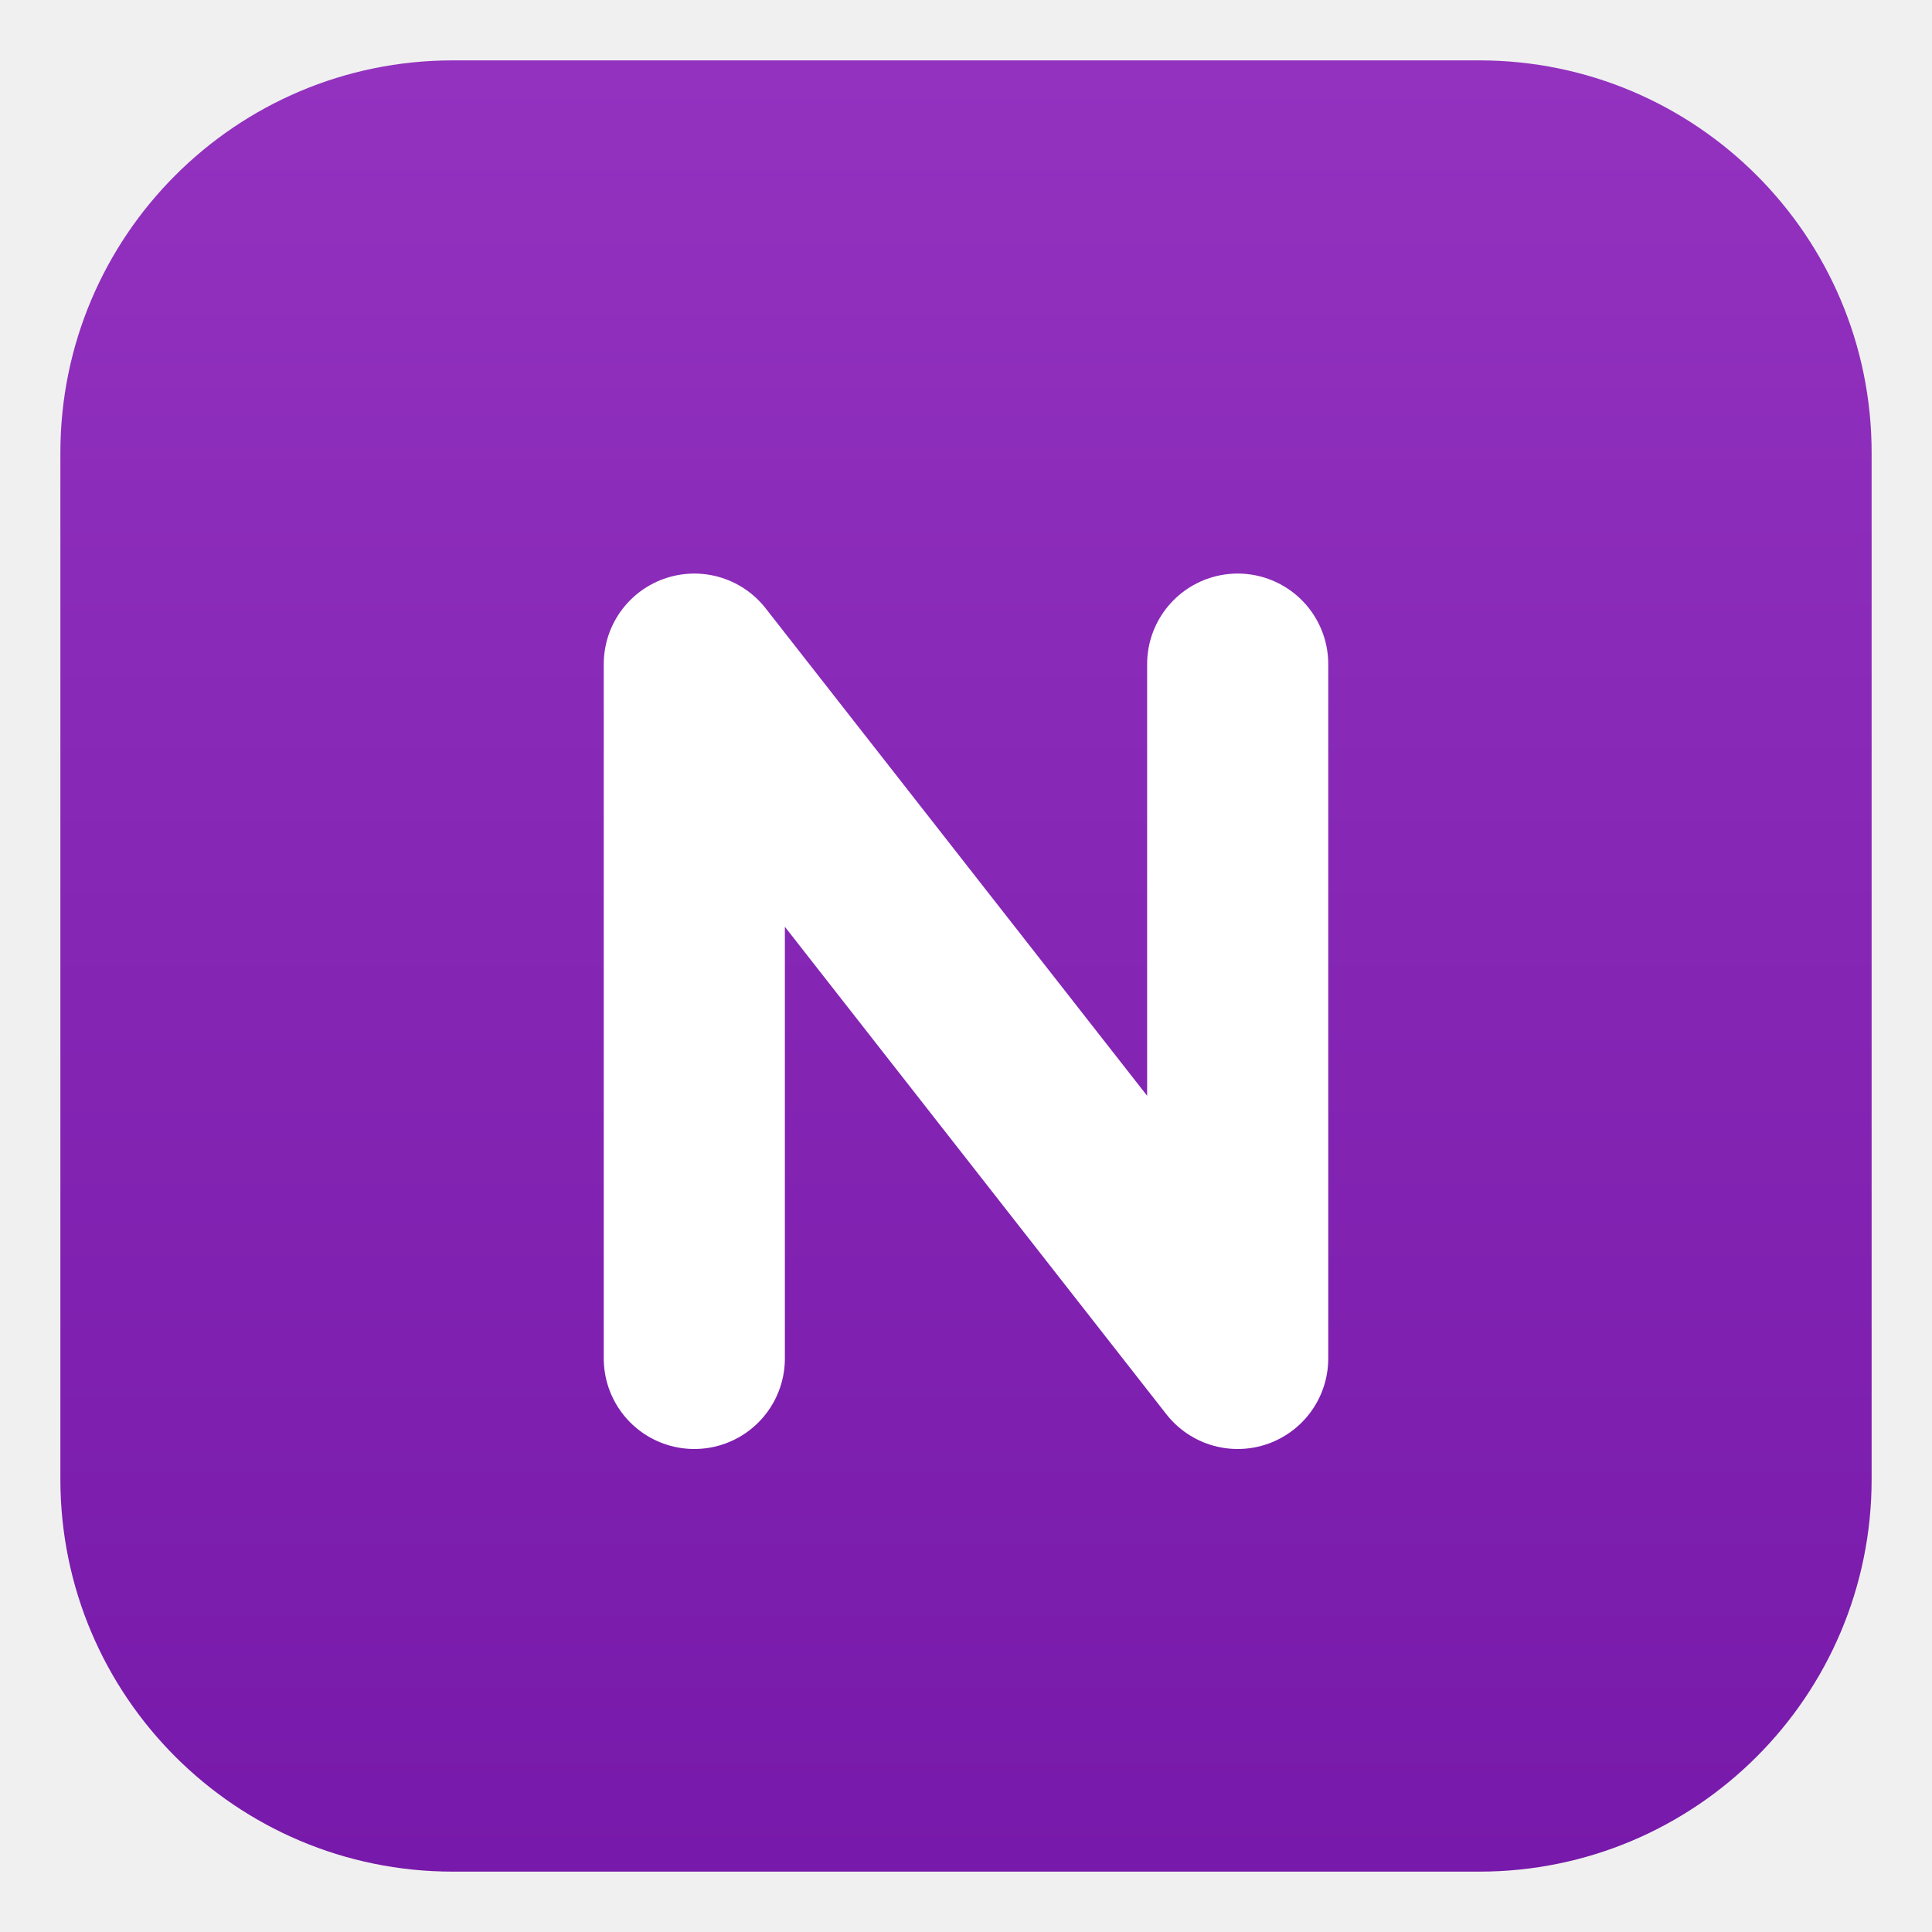
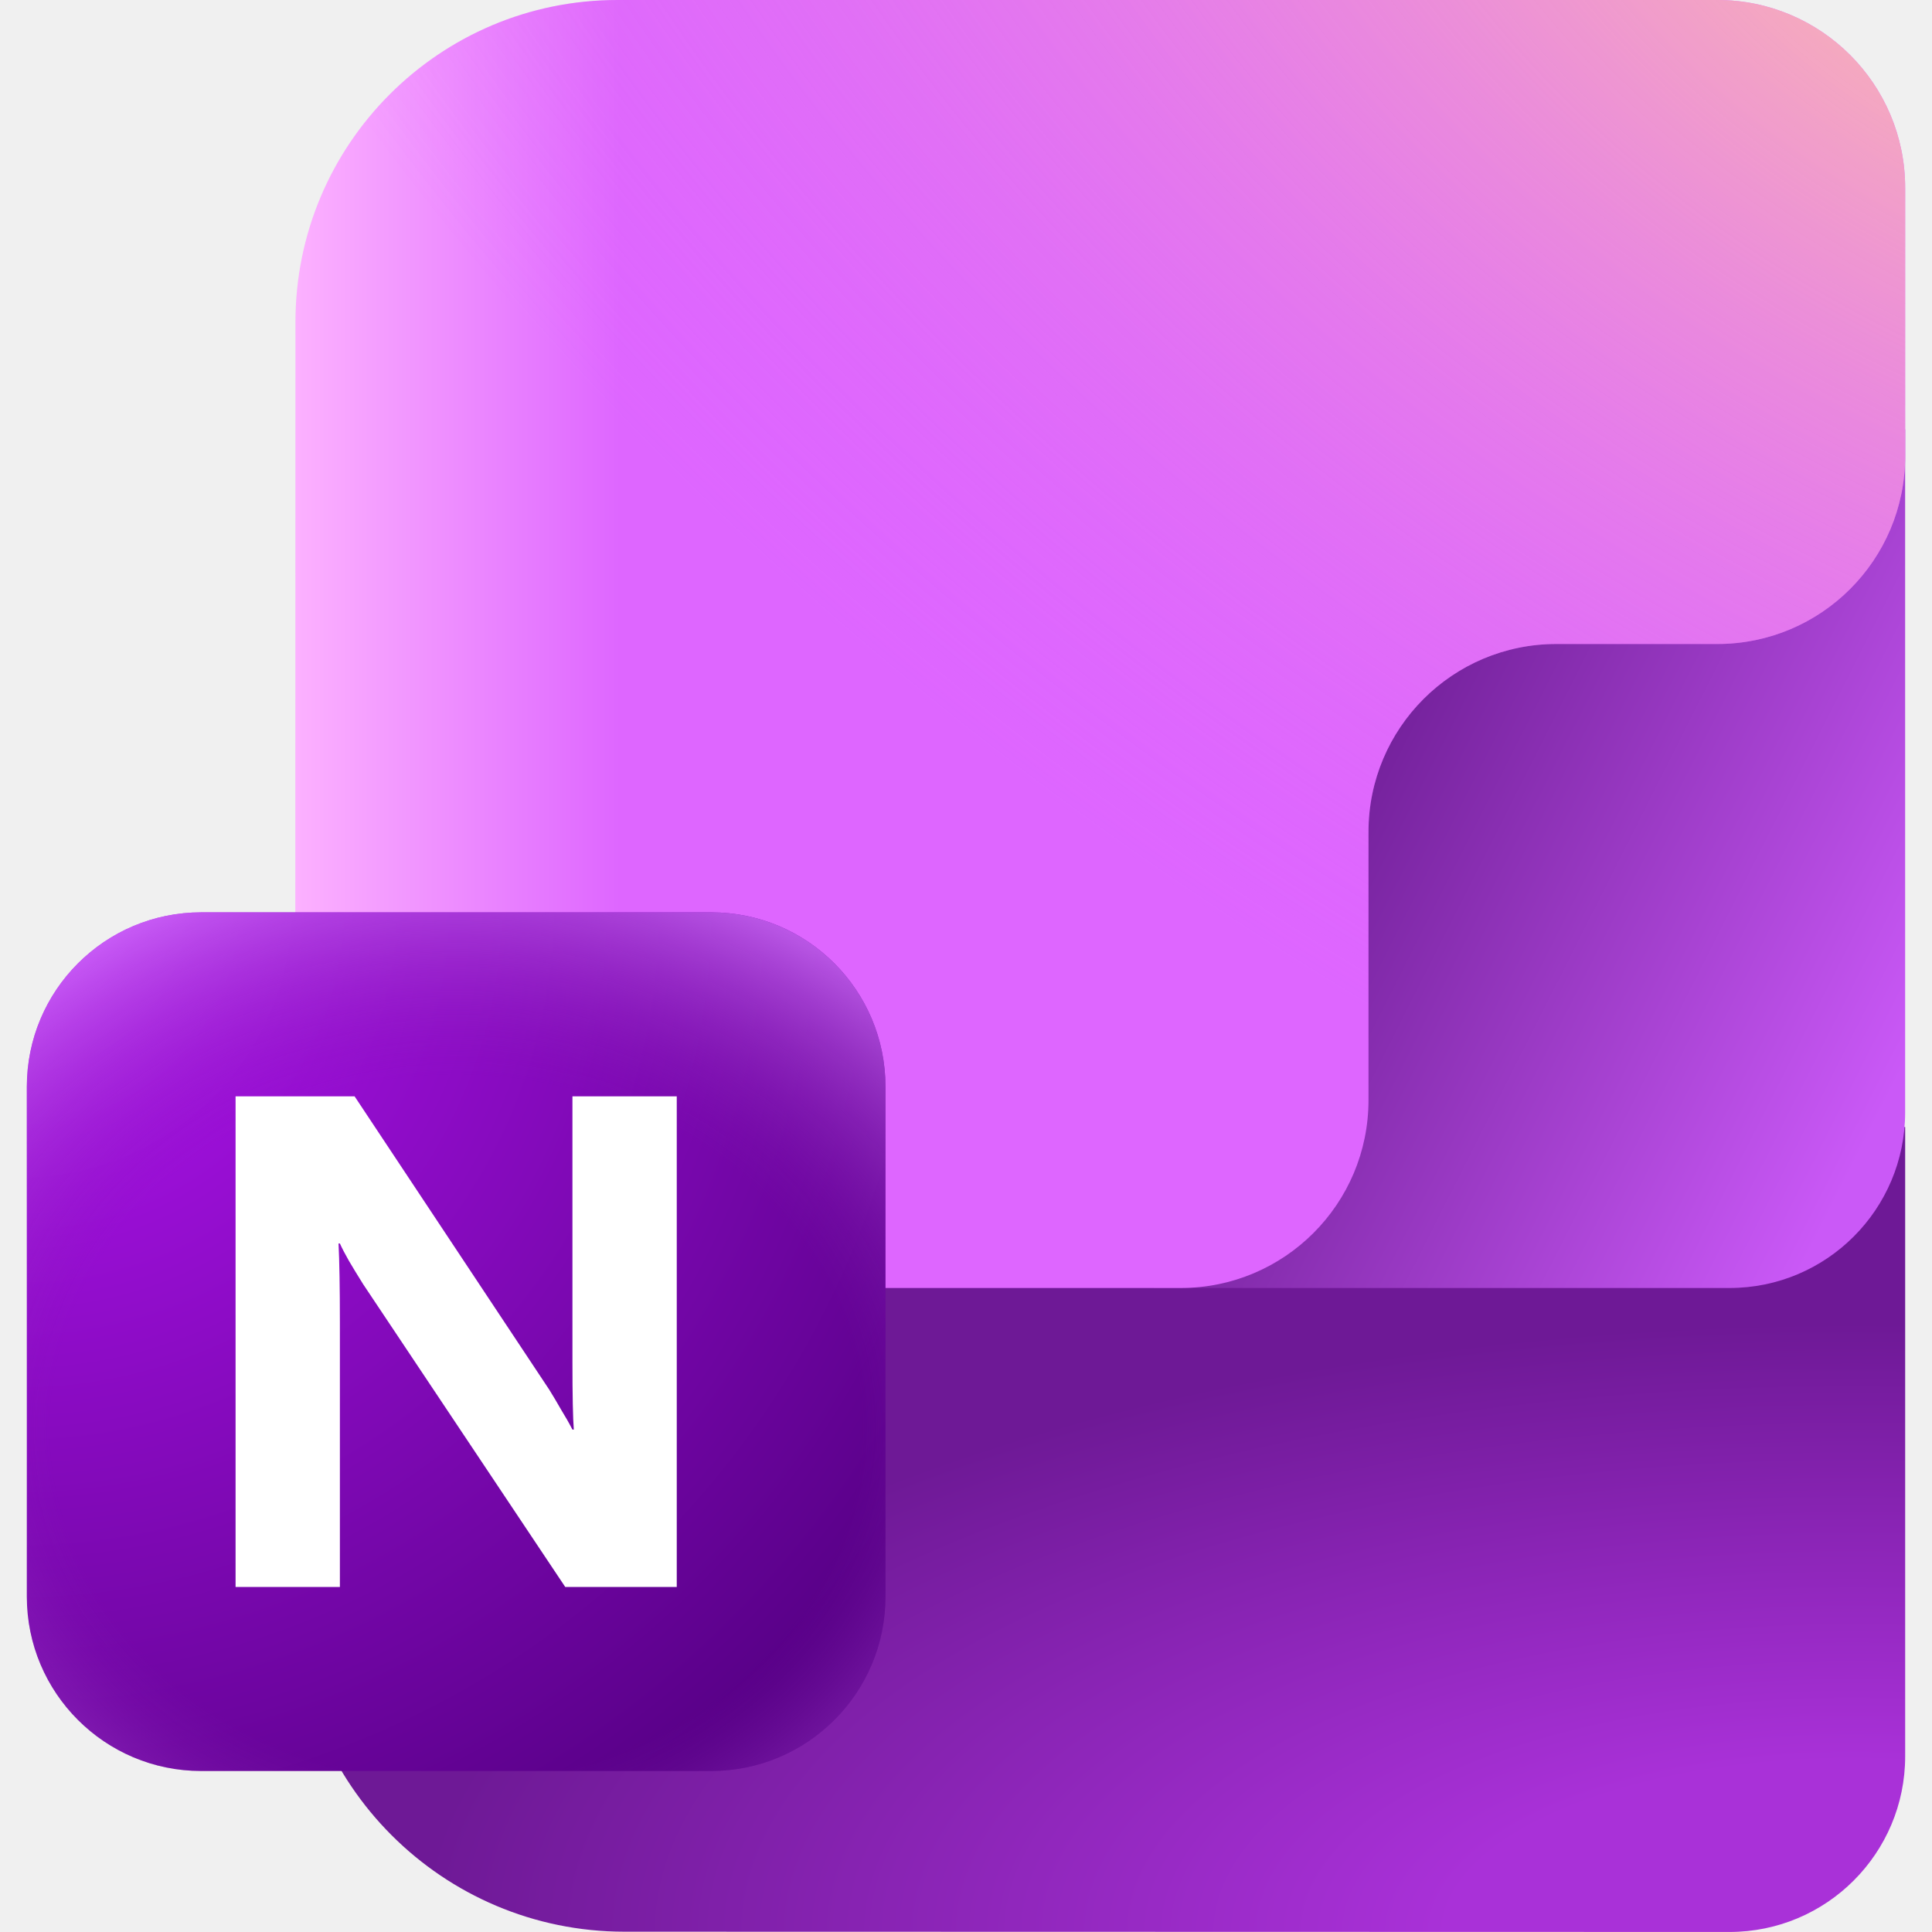
- <svg xmlns="http://www.w3.org/2000/svg" viewBox="0 0 64 64">
-   <defs>
-     <linearGradient id="g" x1="0" y1="0" x2="0" y2="1">
-       <stop offset="0" stop-color="#9332bf" />
-       <stop offset="1" stop-color="#7719aa" />
-     </linearGradient>
-   </defs>
-   <rect x="2" y="2" width="60" height="60" rx="13" fill="url(#g)" />
-   <path d="M23 45 L23 22 L41 45 L41 22" fill="none" stroke="#fff" stroke-width="6" stroke-linecap="round" stroke-linejoin="round" />
+ <svg xmlns="http://www.w3.org/2000/svg" viewBox="0 0 540 540">
+   <svg x="7.5" y="0" width="525" height="540" version="1.1" viewBox="60 90 525 540">
+     <defs>
+       <radialGradient id="radial0" gradientUnits="userSpaceOnUse" cx="0" cy="0" fx="0" fy="0" r="1" gradientTransform="matrix(713.5995,0,0,300.7215,571.881,630)">
+         <stop offset="0.159" style="stop-color:rgb(66.275%,19.216%,84.706%);stop-opacity:1;" />
+         <stop offset="0.566" style="stop-color:rgb(43.137%,9.804%,58.824%);stop-opacity:1;" />
+       </radialGradient>
+       <linearGradient id="linear0" gradientUnits="userSpaceOnUse" x1="45.284" y1="22.752" x2="28.013" y2="14.022" gradientTransform="matrix(15,0,0,15,0,0)">
+         <stop offset="0.217" style="stop-color:rgb(79.216%,34.902%,96.863%);stop-opacity:1;" />
+         <stop offset="0.888" style="stop-color:rgb(41.176%,10.196%,56.471%);stop-opacity:1;" />
+       </linearGradient>
+       <linearGradient id="linear1" gradientUnits="userSpaceOnUse" x1="40.327" y1="13.764" x2="9.007" y2="13.764" gradientTransform="matrix(15,0,0,15,0,0)">
+         <stop offset="0.807" style="stop-color:rgb(87.059%,40%,100%);stop-opacity:1;" />
+         <stop offset="1" style="stop-color:rgb(98.824%,69.412%,100%);stop-opacity:1;" />
+       </linearGradient>
+       <radialGradient id="radial1" gradientUnits="userSpaceOnUse" cx="0" cy="0" fx="0" fy="0" r="1" gradientTransform="matrix(-226.2125,369.3912,-649.5203,-397.7615,617.367,62.96445)">
+         <stop offset="0" style="stop-color:rgb(100%,78.039%,63.922%);stop-opacity:1;" />
+         <stop offset="0.831" style="stop-color:rgb(87.059%,40.392%,99.216%);stop-opacity:0;" />
+       </radialGradient>
+       <radialGradient id="radial2" gradientUnits="userSpaceOnUse" cx="0" cy="0" fx="0" fy="0" r="1" gradientTransform="matrix(239.9998,239.9998,-239.9998,239.9998,60,345)">
+         <stop offset="0.072" style="stop-color:rgb(67.451%,7.451%,92.157%);stop-opacity:1;" />
+         <stop offset="0.879" style="stop-color:rgb(34.51%,0%,52.941%);stop-opacity:1;" />
+       </radialGradient>
+       <radialGradient id="radial3" gradientUnits="userSpaceOnUse" cx="0" cy="0" fx="0" fy="0" r="1" gradientTransform="matrix(0.000000000000010287,168,-193.5,0.000000000000011848,180,489)">
+         <stop offset="0.585" style="stop-color:rgb(51.765%,12.157%,69.02%);stop-opacity:0;" />
+         <stop offset="0.969" style="stop-color:rgb(82.745%,45.098%,98.824%);stop-opacity:0.8;" />
+       </radialGradient>
+     </defs>
+     <g id="surface1">
+       <path style=" stroke:none;fill-rule:nonzero;fill:url(#radial0);" d="M 135 503.18 C 135 448.957 178.957 405 233.184 405 L 585 405 L 585 580.898 C 585 608.016 563.016 629.996 535.898 629.988 L 227.023 629.914 C 176.199 629.902 135 588.699 135 537.871 Z M 135 503.18 " />
+       <path style=" stroke:none;fill-rule:nonzero;fill:url(#linear0);" d="M 374.992 217.5 L 584.992 210 L 584.992 400.91 C 584.992 428.023 563.016 450 535.902 450 L 374.992 450 Z M 374.992 217.5 " />
+       <path style=" stroke:none;fill-rule:nonzero;fill:url(#linear1);" d="M 135.078 179.98 C 135.086 130.281 175.379 90 225.078 90 C 327.512 90 430.105 90 532.5 90 C 561.496 90 585 113.504 585 142.5 L 585 217.5 C 585 246.496 561.496 270 532.5 270 L 487.5 270 C 458.504 270 435 293.504 435 322.5 L 435 397.5 C 435 426.496 411.496 450 382.5 450 L 225 450 C 175.297 450 135 490.293 135 540 Z M 135.078 179.98 " />
+       <path style=" stroke:none;fill-rule:nonzero;fill:url(#radial1);" d="M 135.078 179.98 C 135.086 130.281 175.379 90 225.078 90 C 327.512 90 430.105 90 532.5 90 C 561.496 90 585 113.504 585 142.5 L 585 217.5 C 585 246.496 561.496 270 532.5 270 L 487.5 270 C 458.504 270 435 293.504 435 322.5 L 435 397.5 C 435 426.496 411.496 450 382.5 450 L 225 450 C 175.297 450 135 490.293 135 540 Z M 135.078 179.98 " />
+       <path style=" stroke:none;fill-rule:nonzero;fill:url(#radial2);" d="M 108.75 345 L 251.25 345 C 278.176 345 300 366.824 300 393.75 L 300 536.25 C 300 563.176 278.176 585 251.25 585 L 108.75 585 C 81.824 585 60 563.176 60 536.25 L 60 393.75 C 60 366.824 81.824 345 108.75 345 Z M 108.75 345 " />
+       <path style=" stroke:none;fill-rule:nonzero;fill:url(#radial3);" d="M 108.75 345 L 251.25 345 C 278.176 345 300 366.824 300 393.75 L 300 536.25 C 300 563.176 278.176 585 251.25 585 L 108.75 585 C 81.824 585 60 563.176 60 536.25 L 60 393.75 C 60 366.824 81.824 345 108.75 345 Z M 108.75 345 " />
+       <path style=" stroke:none;fill-rule:nonzero;fill:rgb(100%,100%,100%);fill-opacity:1;" d="M 241.656 533.57 L 210.492 533.57 L 154 448.934 C 152.406 446.383 151.066 444.184 149.984 442.336 C 148.898 440.422 148.07 438.828 147.5 437.555 L 147.117 437.555 C 147.242 439.977 147.34 443.035 147.402 446.734 C 147.465 450.434 147.5 454.766 147.5 459.738 L 147.5 533.57 L 118.344 533.57 L 118.344 396.43 L 151.609 396.43 L 206 478.391 C 207.148 480.238 208.262 482.121 209.348 484.031 C 210.492 485.883 211.547 487.73 212.5 489.578 L 212.883 489.578 C 212.754 487.984 212.66 485.625 212.598 482.504 C 212.531 479.316 212.5 475.395 212.5 470.738 L 212.5 396.43 L 241.656 396.43 Z M 241.656 533.57 " />
+     </g>
+   </svg>
</svg>
